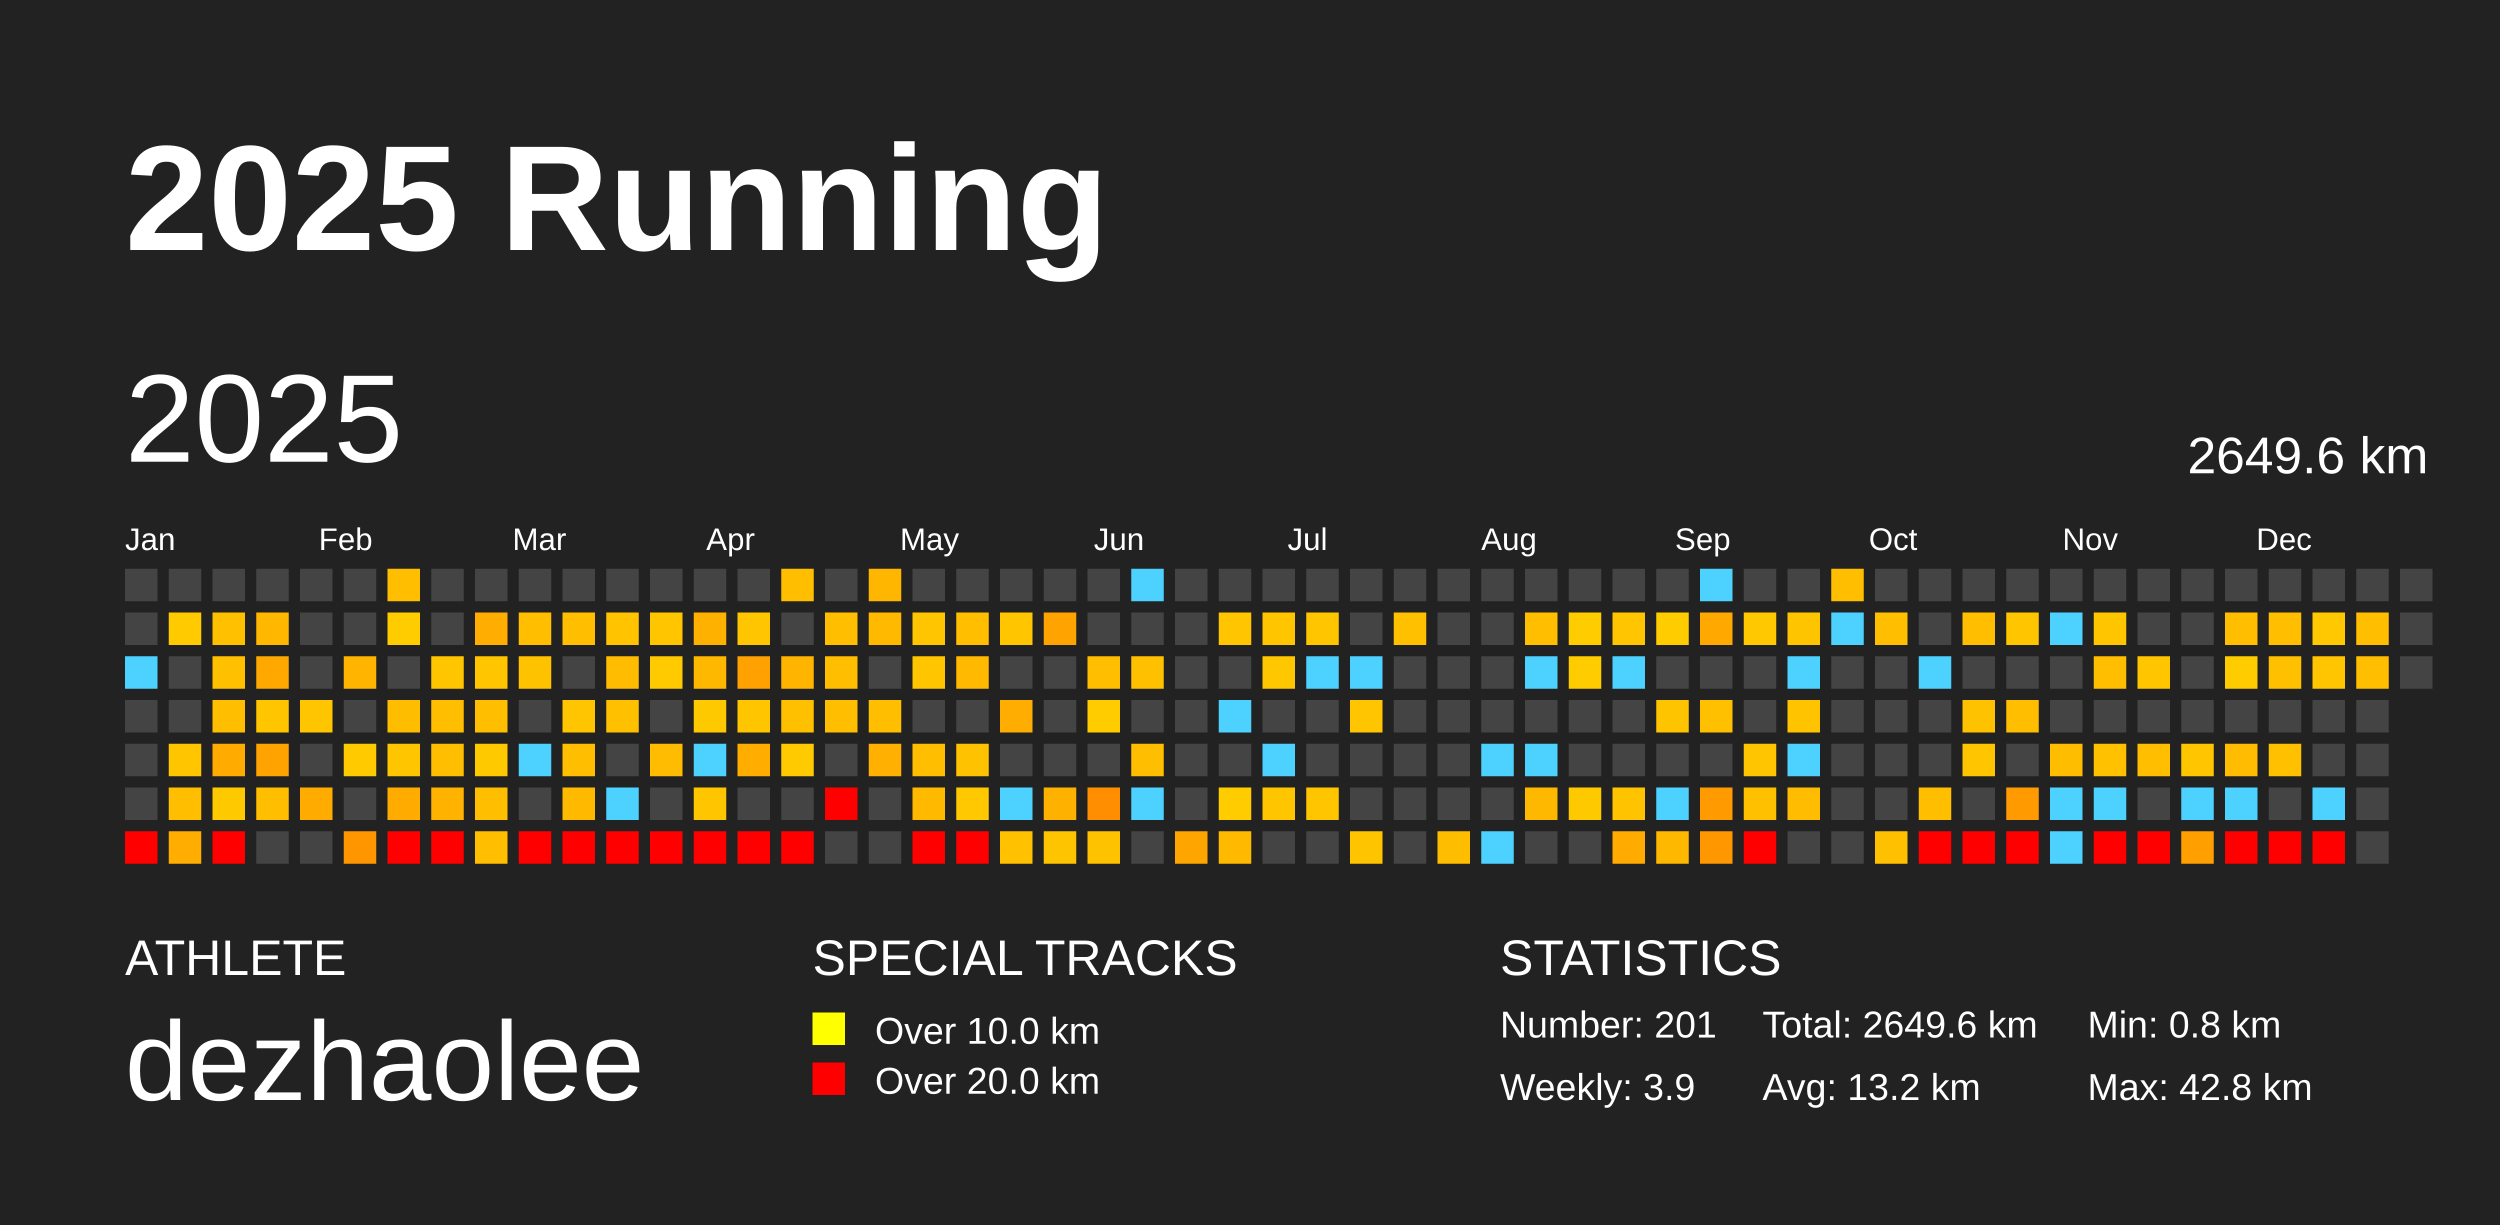
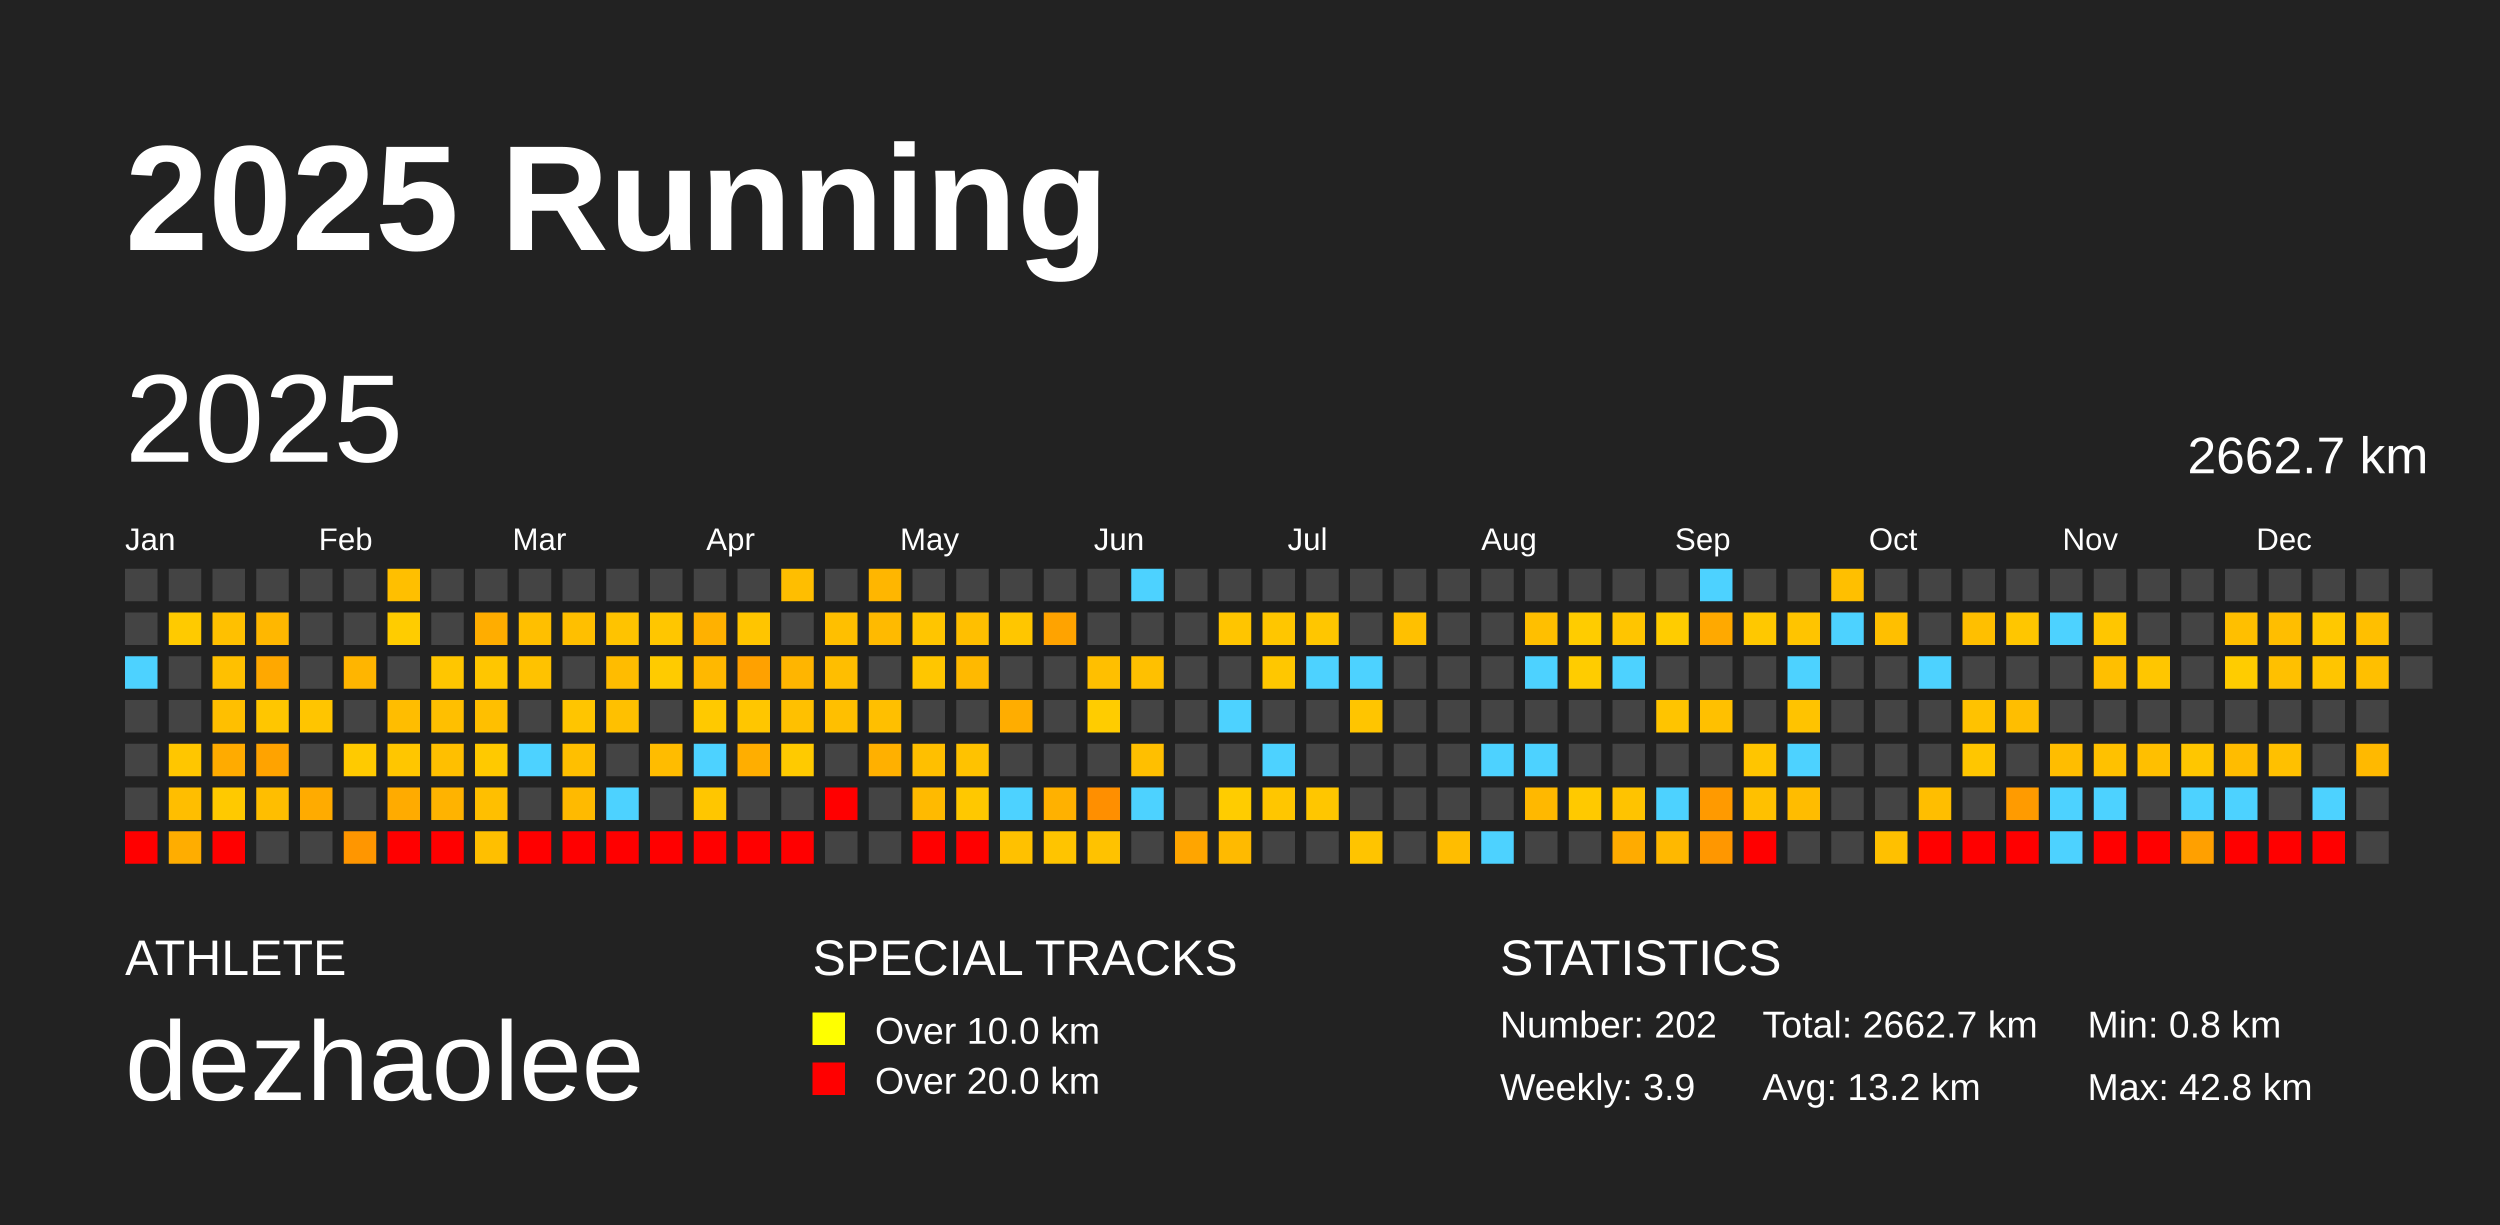
<svg xmlns="http://www.w3.org/2000/svg" baseProfile="full" height="98mm" version="1.1" viewBox="0,0,200,98" width="200mm">
  <defs />
  <rect fill="#222222" height="98" width="200" x="0" y="0" />
  <text fill="#FFFFFF" style="font-size:12px; font-family:Arial; font-weight:bold;" x="10" y="20">2025 Running</text>
  <text fill="#FFFFFF" style="font-size:4px; font-family:Arial" x="10" y="78">ATHLETE</text>
  <text fill="#FFFFFF" style="font-size:9px; font-family:Arial" x="10" y="88">dezhaolee</text>
  <text fill="#FFFFFF" style="font-size:4px; font-family:Arial" x="65" y="78">SPECIAL TRACKS</text>
  <rect fill="yellow" height="2.6" width="2.6" x="65" y="81" />
  <text fill="#FFFFFF" style="font-size:3px; font-family:Arial" x="70" y="83.5">Over 10.0 km</text>
  <rect fill="red" height="2.6" width="2.6" x="65" y="85" />
  <text fill="#FFFFFF" style="font-size:3px; font-family:Arial" x="70" y="87.5">Over 20.0 km</text>
  <text fill="#FFFFFF" style="font-size:4px; font-family:Arial" x="120" y="78">STATISTICS</text>
-   <text fill="#FFFFFF" style="font-size:3px; font-family:Arial" x="120" y="83">Number: 201</text>
+   <text fill="#FFFFFF" style="font-size:3px; font-family:Arial" x="120" y="83">Number: 202</text>
  <text fill="#FFFFFF" style="font-size:3px; font-family:Arial" x="120" y="88">Weekly: 3.9</text>
-   <text fill="#FFFFFF" style="font-size:3px; font-family:Arial" x="141" y="83">Total: 2649.6 km</text>
+   <text fill="#FFFFFF" style="font-size:3px; font-family:Arial" x="141" y="83">Total: 2662.7 km</text>
  <text fill="#FFFFFF" style="font-size:3px; font-family:Arial" x="141" y="88">Avg: 13.2 km</text>
  <text fill="#FFFFFF" style="font-size:3px; font-family:Arial" x="167" y="83">Min: 0.8 km</text>
  <text fill="#FFFFFF" style="font-size:3px; font-family:Arial" x="167" y="88">Max: 42.8 km</text>
  <text dominant-baseline="hanging" fill="#FFFFFF" style="font-size:10.0px; font-family:Arial;" x="10" y="30">2025</text>
-   <text dominant-baseline="hanging" fill="#FFFFFF" style="font-size:4.125px; font-family:Arial;" x="175" y="35">2649.6 km</text>
+   <text dominant-baseline="hanging" fill="#FFFFFF" style="font-size:4.125px; font-family:Arial;" x="175" y="35">2662.7 km</text>
  <text fill="#FFFFFF" style="font-size:2.5px; font-family:Arial" x="10.0" y="44">Jan</text>
  <text fill="#FFFFFF" style="font-size:2.5px; font-family:Arial" x="25.5" y="44">Feb</text>
  <text fill="#FFFFFF" style="font-size:2.5px; font-family:Arial" x="41.0" y="44">Mar</text>
  <text fill="#FFFFFF" style="font-size:2.5px; font-family:Arial" x="56.5" y="44">Apr</text>
  <text fill="#FFFFFF" style="font-size:2.5px; font-family:Arial" x="72.0" y="44">May</text>
  <text fill="#FFFFFF" style="font-size:2.5px; font-family:Arial" x="87.5" y="44">Jun</text>
  <text fill="#FFFFFF" style="font-size:2.5px; font-family:Arial" x="103.0" y="44">Jul</text>
  <text fill="#FFFFFF" style="font-size:2.5px; font-family:Arial" x="118.5" y="44">Aug</text>
  <text fill="#FFFFFF" style="font-size:2.5px; font-family:Arial" x="134.0" y="44">Sep</text>
  <text fill="#FFFFFF" style="font-size:2.5px; font-family:Arial" x="149.5" y="44">Oct</text>
  <text fill="#FFFFFF" style="font-size:2.5px; font-family:Arial" x="165.0" y="44">Nov</text>
  <text fill="#FFFFFF" style="font-size:2.5px; font-family:Arial" x="180.5" y="44">Dec</text>
  <rect fill="#444444" height="2.6" width="2.6" x="10.0" y="45.5" />
  <rect fill="#444444" height="2.6" width="2.6" x="10.0" y="49.0" />
  <rect fill="#4dd2ff" height="2.6" width="2.6" x="10.0" y="52.5" />
  <rect fill="#444444" height="2.6" width="2.6" x="10.0" y="56.0" />
  <rect fill="#444444" height="2.6" width="2.6" x="10.0" y="59.5" />
  <rect fill="#444444" height="2.6" width="2.6" x="10.0" y="63.0" />
  <rect fill="red" height="2.6" width="2.6" x="10.0" y="66.5" />
  <rect fill="#444444" height="2.6" width="2.6" x="13.5" y="45.5" />
  <rect fill="#ffca00" height="2.6" width="2.6" x="13.5" y="49.0" />
  <rect fill="#444444" height="2.6" width="2.6" x="13.5" y="52.5" />
  <rect fill="#444444" height="2.6" width="2.6" x="13.5" y="56.0" />
  <rect fill="#ffc600" height="2.6" width="2.6" x="13.5" y="59.5" />
  <rect fill="#ffbe00" height="2.6" width="2.6" x="13.5" y="63.0" />
  <rect fill="#ffad00" height="2.6" width="2.6" x="13.5" y="66.5" />
  <rect fill="#444444" height="2.6" width="2.6" x="17.0" y="45.5" />
  <rect fill="#ffc000" height="2.6" width="2.6" x="17.0" y="49.0" />
  <rect fill="#ffc000" height="2.6" width="2.6" x="17.0" y="52.5" />
  <rect fill="#ffbf00" height="2.6" width="2.6" x="17.0" y="56.0" />
  <rect fill="#ffab00" height="2.6" width="2.6" x="17.0" y="59.5" />
  <rect fill="#ffc900" height="2.6" width="2.6" x="17.0" y="63.0" />
  <rect fill="red" height="2.6" width="2.6" x="17.0" y="66.5" />
  <rect fill="#444444" height="2.6" width="2.6" x="20.5" y="45.5" />
  <rect fill="#ffb700" height="2.6" width="2.6" x="20.5" y="49.0" />
  <rect fill="#ffa800" height="2.6" width="2.6" x="20.5" y="52.5" />
  <rect fill="#ffc600" height="2.6" width="2.6" x="20.5" y="56.0" />
  <rect fill="#ffa300" height="2.6" width="2.6" x="20.5" y="59.5" />
  <rect fill="#ffbe00" height="2.6" width="2.6" x="20.5" y="63.0" />
  <rect fill="#444444" height="2.6" width="2.6" x="20.5" y="66.5" />
  <rect fill="#444444" height="2.6" width="2.6" x="24.0" y="45.5" />
  <rect fill="#444444" height="2.6" width="2.6" x="24.0" y="49.0" />
  <rect fill="#444444" height="2.6" width="2.6" x="24.0" y="52.5" />
  <rect fill="#ffc500" height="2.6" width="2.6" x="24.0" y="56.0" />
  <rect fill="#444444" height="2.6" width="2.6" x="24.0" y="59.5" />
  <rect fill="#ffab00" height="2.6" width="2.6" x="24.0" y="63.0" />
  <rect fill="#444444" height="2.6" width="2.6" x="24.0" y="66.5" />
  <rect fill="#444444" height="2.6" width="2.6" x="27.5" y="45.5" />
  <rect fill="#444444" height="2.6" width="2.6" x="27.5" y="49.0" />
  <rect fill="#ffb500" height="2.6" width="2.6" x="27.5" y="52.5" />
  <rect fill="#444444" height="2.6" width="2.6" x="27.5" y="56.0" />
  <rect fill="#ffca00" height="2.6" width="2.6" x="27.5" y="59.5" />
  <rect fill="#444444" height="2.6" width="2.6" x="27.5" y="63.0" />
  <rect fill="#ff9600" height="2.6" width="2.6" x="27.5" y="66.5" />
  <rect fill="#ffbf00" height="2.6" width="2.6" x="31.0" y="45.5" />
  <rect fill="#ffcc00" height="2.6" width="2.6" x="31.0" y="49.0" />
  <rect fill="#444444" height="2.6" width="2.6" x="31.0" y="52.5" />
  <rect fill="#ffbd00" height="2.6" width="2.6" x="31.0" y="56.0" />
  <rect fill="#ffc600" height="2.6" width="2.6" x="31.0" y="59.5" />
  <rect fill="#ffab00" height="2.6" width="2.6" x="31.0" y="63.0" />
  <rect fill="red" height="2.6" width="2.6" x="31.0" y="66.5" />
  <rect fill="#444444" height="2.6" width="2.6" x="34.5" y="45.5" />
  <rect fill="#444444" height="2.6" width="2.6" x="34.5" y="49.0" />
  <rect fill="#ffc600" height="2.6" width="2.6" x="34.5" y="52.5" />
  <rect fill="#ffbf00" height="2.6" width="2.6" x="34.5" y="56.0" />
  <rect fill="#ffbf00" height="2.6" width="2.6" x="34.5" y="59.5" />
  <rect fill="#ffb300" height="2.6" width="2.6" x="34.5" y="63.0" />
  <rect fill="red" height="2.6" width="2.6" x="34.5" y="66.5" />
  <rect fill="#444444" height="2.6" width="2.6" x="38.0" y="45.5" />
  <rect fill="#ffad00" height="2.6" width="2.6" x="38.0" y="49.0" />
  <rect fill="#ffc600" height="2.6" width="2.6" x="38.0" y="52.5" />
  <rect fill="#ffbf00" height="2.6" width="2.6" x="38.0" y="56.0" />
  <rect fill="#ffc900" height="2.6" width="2.6" x="38.0" y="59.5" />
  <rect fill="#ffbf00" height="2.6" width="2.6" x="38.0" y="63.0" />
  <rect fill="#ffbf00" height="2.6" width="2.6" x="38.0" y="66.5" />
  <rect fill="#444444" height="2.6" width="2.6" x="41.5" y="45.5" />
  <rect fill="#ffbf00" height="2.6" width="2.6" x="41.5" y="49.0" />
  <rect fill="#ffc200" height="2.6" width="2.6" x="41.5" y="52.5" />
  <rect fill="#444444" height="2.6" width="2.6" x="41.5" y="56.0" />
  <rect fill="#4dd2ff" height="2.6" width="2.6" x="41.5" y="59.5" />
  <rect fill="#444444" height="2.6" width="2.6" x="41.5" y="63.0" />
  <rect fill="red" height="2.6" width="2.6" x="41.5" y="66.5" />
  <rect fill="#444444" height="2.6" width="2.6" x="45.0" y="45.5" />
  <rect fill="#ffbf00" height="2.6" width="2.6" x="45.0" y="49.0" />
  <rect fill="#444444" height="2.6" width="2.6" x="45.0" y="52.5" />
  <rect fill="#ffc500" height="2.6" width="2.6" x="45.0" y="56.0" />
  <rect fill="#ffbf00" height="2.6" width="2.6" x="45.0" y="59.5" />
  <rect fill="#ffba00" height="2.6" width="2.6" x="45.0" y="63.0" />
  <rect fill="red" height="2.6" width="2.6" x="45.0" y="66.5" />
  <rect fill="#444444" height="2.6" width="2.6" x="48.5" y="45.5" />
  <rect fill="#ffc300" height="2.6" width="2.6" x="48.5" y="49.0" />
  <rect fill="#ffbc00" height="2.6" width="2.6" x="48.5" y="52.5" />
  <rect fill="#ffc000" height="2.6" width="2.6" x="48.5" y="56.0" />
  <rect fill="#444444" height="2.6" width="2.6" x="48.5" y="59.5" />
  <rect fill="#4dd2ff" height="2.6" width="2.6" x="48.5" y="63.0" />
  <rect fill="red" height="2.6" width="2.6" x="48.5" y="66.5" />
  <rect fill="#444444" height="2.6" width="2.6" x="52.0" y="45.5" />
  <rect fill="#ffc600" height="2.6" width="2.6" x="52.0" y="49.0" />
  <rect fill="#ffcb00" height="2.6" width="2.6" x="52.0" y="52.5" />
  <rect fill="#444444" height="2.6" width="2.6" x="52.0" y="56.0" />
  <rect fill="#ffbc00" height="2.6" width="2.6" x="52.0" y="59.5" />
  <rect fill="#444444" height="2.6" width="2.6" x="52.0" y="63.0" />
  <rect fill="red" height="2.6" width="2.6" x="52.0" y="66.5" />
  <rect fill="#444444" height="2.6" width="2.6" x="55.5" y="45.5" />
  <rect fill="#ffb100" height="2.6" width="2.6" x="55.5" y="49.0" />
  <rect fill="#ffb800" height="2.6" width="2.6" x="55.5" y="52.5" />
  <rect fill="#ffc900" height="2.6" width="2.6" x="55.5" y="56.0" />
  <rect fill="#4dd2ff" height="2.6" width="2.6" x="55.5" y="59.5" />
  <rect fill="#ffc600" height="2.6" width="2.6" x="55.5" y="63.0" />
  <rect fill="red" height="2.6" width="2.6" x="55.5" y="66.5" />
  <rect fill="#444444" height="2.6" width="2.6" x="59.0" y="45.5" />
  <rect fill="#ffc500" height="2.6" width="2.6" x="59.0" y="49.0" />
  <rect fill="#ffa100" height="2.6" width="2.6" x="59.0" y="52.5" />
  <rect fill="#ffc600" height="2.6" width="2.6" x="59.0" y="56.0" />
  <rect fill="#ffae00" height="2.6" width="2.6" x="59.0" y="59.5" />
  <rect fill="#444444" height="2.6" width="2.6" x="59.0" y="63.0" />
  <rect fill="red" height="2.6" width="2.6" x="59.0" y="66.5" />
  <rect fill="#ffbe00" height="2.6" width="2.6" x="62.5" y="45.5" />
  <rect fill="#444444" height="2.6" width="2.6" x="62.5" y="49.0" />
  <rect fill="#ffb500" height="2.6" width="2.6" x="62.5" y="52.5" />
  <rect fill="#ffc000" height="2.6" width="2.6" x="62.5" y="56.0" />
  <rect fill="#ffca00" height="2.6" width="2.6" x="62.5" y="59.5" />
  <rect fill="#444444" height="2.6" width="2.6" x="62.5" y="63.0" />
  <rect fill="red" height="2.6" width="2.6" x="62.5" y="66.5" />
  <rect fill="#444444" height="2.6" width="2.6" x="66.0" y="45.5" />
  <rect fill="#ffbf00" height="2.6" width="2.6" x="66.0" y="49.0" />
  <rect fill="#ffbe00" height="2.6" width="2.6" x="66.0" y="52.5" />
  <rect fill="#ffbf00" height="2.6" width="2.6" x="66.0" y="56.0" />
  <rect fill="#444444" height="2.6" width="2.6" x="66.0" y="59.5" />
  <rect fill="red" height="2.6" width="2.6" x="66.0" y="63.0" />
  <rect fill="#444444" height="2.6" width="2.6" x="66.0" y="66.5" />
  <rect fill="#ffb600" height="2.6" width="2.6" x="69.5" y="45.5" />
  <rect fill="#ffba00" height="2.6" width="2.6" x="69.5" y="49.0" />
  <rect fill="#444444" height="2.6" width="2.6" x="69.5" y="52.5" />
  <rect fill="#ffbf00" height="2.6" width="2.6" x="69.5" y="56.0" />
  <rect fill="#ffb000" height="2.6" width="2.6" x="69.5" y="59.5" />
  <rect fill="#444444" height="2.6" width="2.6" x="69.5" y="63.0" />
  <rect fill="#444444" height="2.6" width="2.6" x="69.5" y="66.5" />
  <rect fill="#444444" height="2.6" width="2.6" x="73.0" y="45.5" />
  <rect fill="#ffc500" height="2.6" width="2.6" x="73.0" y="49.0" />
  <rect fill="#ffc600" height="2.6" width="2.6" x="73.0" y="52.5" />
  <rect fill="#444444" height="2.6" width="2.6" x="73.0" y="56.0" />
  <rect fill="#ffbf00" height="2.6" width="2.6" x="73.0" y="59.5" />
  <rect fill="#ffba00" height="2.6" width="2.6" x="73.0" y="63.0" />
  <rect fill="red" height="2.6" width="2.6" x="73.0" y="66.5" />
  <rect fill="#444444" height="2.6" width="2.6" x="76.5" y="45.5" />
  <rect fill="#ffbf00" height="2.6" width="2.6" x="76.5" y="49.0" />
  <rect fill="#ffb900" height="2.6" width="2.6" x="76.5" y="52.5" />
  <rect fill="#444444" height="2.6" width="2.6" x="76.5" y="56.0" />
  <rect fill="#ffc200" height="2.6" width="2.6" x="76.5" y="59.5" />
  <rect fill="#ffc800" height="2.6" width="2.6" x="76.5" y="63.0" />
  <rect fill="red" height="2.6" width="2.6" x="76.5" y="66.5" />
  <rect fill="#444444" height="2.6" width="2.6" x="80.0" y="45.5" />
  <rect fill="#ffc600" height="2.6" width="2.6" x="80.0" y="49.0" />
  <rect fill="#444444" height="2.6" width="2.6" x="80.0" y="52.5" />
  <rect fill="#ffad00" height="2.6" width="2.6" x="80.0" y="56.0" />
  <rect fill="#444444" height="2.6" width="2.6" x="80.0" y="59.5" />
  <rect fill="#4dd2ff" height="2.6" width="2.6" x="80.0" y="63.0" />
  <rect fill="#ffc100" height="2.6" width="2.6" x="80.0" y="66.5" />
  <rect fill="#444444" height="2.6" width="2.6" x="83.5" y="45.5" />
  <rect fill="#ffa300" height="2.6" width="2.6" x="83.5" y="49.0" />
  <rect fill="#444444" height="2.6" width="2.6" x="83.5" y="52.5" />
  <rect fill="#444444" height="2.6" width="2.6" x="83.5" y="56.0" />
  <rect fill="#444444" height="2.6" width="2.6" x="83.5" y="59.5" />
  <rect fill="#ffb100" height="2.6" width="2.6" x="83.5" y="63.0" />
  <rect fill="#ffc400" height="2.6" width="2.6" x="83.5" y="66.5" />
  <rect fill="#444444" height="2.6" width="2.6" x="87.0" y="45.5" />
  <rect fill="#444444" height="2.6" width="2.6" x="87.0" y="49.0" />
  <rect fill="#ffbf00" height="2.6" width="2.6" x="87.0" y="52.5" />
  <rect fill="#ffcc00" height="2.6" width="2.6" x="87.0" y="56.0" />
  <rect fill="#444444" height="2.6" width="2.6" x="87.0" y="59.5" />
  <rect fill="#ff8f00" height="2.6" width="2.6" x="87.0" y="63.0" />
  <rect fill="#ffc200" height="2.6" width="2.6" x="87.0" y="66.5" />
  <rect fill="#4dd2ff" height="2.6" width="2.6" x="90.5" y="45.5" />
  <rect fill="#444444" height="2.6" width="2.6" x="90.5" y="49.0" />
  <rect fill="#ffc000" height="2.6" width="2.6" x="90.5" y="52.5" />
  <rect fill="#444444" height="2.6" width="2.6" x="90.5" y="56.0" />
  <rect fill="#ffbf00" height="2.6" width="2.6" x="90.5" y="59.5" />
  <rect fill="#4dd2ff" height="2.6" width="2.6" x="90.5" y="63.0" />
  <rect fill="#444444" height="2.6" width="2.6" x="90.5" y="66.5" />
  <rect fill="#444444" height="2.6" width="2.6" x="94.0" y="45.5" />
  <rect fill="#444444" height="2.6" width="2.6" x="94.0" y="49.0" />
  <rect fill="#444444" height="2.6" width="2.6" x="94.0" y="52.5" />
  <rect fill="#444444" height="2.6" width="2.6" x="94.0" y="56.0" />
  <rect fill="#444444" height="2.6" width="2.6" x="94.0" y="59.5" />
  <rect fill="#444444" height="2.6" width="2.6" x="94.0" y="63.0" />
  <rect fill="#ffa500" height="2.6" width="2.6" x="94.0" y="66.5" />
  <rect fill="#444444" height="2.6" width="2.6" x="97.5" y="45.5" />
  <rect fill="#ffc500" height="2.6" width="2.6" x="97.5" y="49.0" />
  <rect fill="#444444" height="2.6" width="2.6" x="97.5" y="52.5" />
  <rect fill="#4dd2ff" height="2.6" width="2.6" x="97.5" y="56.0" />
  <rect fill="#444444" height="2.6" width="2.6" x="97.5" y="59.5" />
  <rect fill="#ffcc00" height="2.6" width="2.6" x="97.5" y="63.0" />
  <rect fill="#ffba00" height="2.6" width="2.6" x="97.5" y="66.5" />
  <rect fill="#444444" height="2.6" width="2.6" x="101.0" y="45.5" />
  <rect fill="#ffc600" height="2.6" width="2.6" x="101.0" y="49.0" />
  <rect fill="#ffc700" height="2.6" width="2.6" x="101.0" y="52.5" />
  <rect fill="#444444" height="2.6" width="2.6" x="101.0" y="56.0" />
  <rect fill="#4dd2ff" height="2.6" width="2.6" x="101.0" y="59.5" />
  <rect fill="#ffc600" height="2.6" width="2.6" x="101.0" y="63.0" />
  <rect fill="#444444" height="2.6" width="2.6" x="101.0" y="66.5" />
  <rect fill="#444444" height="2.6" width="2.6" x="104.5" y="45.5" />
  <rect fill="#ffc600" height="2.6" width="2.6" x="104.5" y="49.0" />
  <rect fill="#4dd2ff" height="2.6" width="2.6" x="104.5" y="52.5" />
  <rect fill="#444444" height="2.6" width="2.6" x="104.5" y="56.0" />
  <rect fill="#444444" height="2.6" width="2.6" x="104.5" y="59.5" />
  <rect fill="#ffc600" height="2.6" width="2.6" x="104.5" y="63.0" />
  <rect fill="#444444" height="2.6" width="2.6" x="104.5" y="66.5" />
  <rect fill="#444444" height="2.6" width="2.6" x="108.0" y="45.5" />
  <rect fill="#444444" height="2.6" width="2.6" x="108.0" y="49.0" />
  <rect fill="#4dd2ff" height="2.6" width="2.6" x="108.0" y="52.5" />
  <rect fill="#ffc500" height="2.6" width="2.6" x="108.0" y="56.0" />
  <rect fill="#444444" height="2.6" width="2.6" x="108.0" y="59.5" />
  <rect fill="#444444" height="2.6" width="2.6" x="108.0" y="63.0" />
  <rect fill="#ffc400" height="2.6" width="2.6" x="108.0" y="66.5" />
  <rect fill="#444444" height="2.6" width="2.6" x="111.5" y="45.5" />
  <rect fill="#ffc000" height="2.6" width="2.6" x="111.5" y="49.0" />
  <rect fill="#444444" height="2.6" width="2.6" x="111.5" y="52.5" />
  <rect fill="#444444" height="2.6" width="2.6" x="111.5" y="56.0" />
  <rect fill="#444444" height="2.6" width="2.6" x="111.5" y="59.5" />
  <rect fill="#444444" height="2.6" width="2.6" x="111.5" y="63.0" />
  <rect fill="#444444" height="2.6" width="2.6" x="111.5" y="66.5" />
  <rect fill="#444444" height="2.6" width="2.6" x="115.0" y="45.5" />
  <rect fill="#444444" height="2.6" width="2.6" x="115.0" y="49.0" />
  <rect fill="#444444" height="2.6" width="2.6" x="115.0" y="52.5" />
  <rect fill="#444444" height="2.6" width="2.6" x="115.0" y="56.0" />
  <rect fill="#444444" height="2.6" width="2.6" x="115.0" y="59.5" />
  <rect fill="#444444" height="2.6" width="2.6" x="115.0" y="63.0" />
  <rect fill="#ffbd00" height="2.6" width="2.6" x="115.0" y="66.5" />
  <rect fill="#444444" height="2.6" width="2.6" x="118.5" y="45.5" />
  <rect fill="#444444" height="2.6" width="2.6" x="118.5" y="49.0" />
  <rect fill="#444444" height="2.6" width="2.6" x="118.5" y="52.5" />
  <rect fill="#444444" height="2.6" width="2.6" x="118.5" y="56.0" />
  <rect fill="#4dd2ff" height="2.6" width="2.6" x="118.5" y="59.5" />
  <rect fill="#444444" height="2.6" width="2.6" x="118.5" y="63.0" />
  <rect fill="#4dd2ff" height="2.6" width="2.6" x="118.5" y="66.5" />
  <rect fill="#444444" height="2.6" width="2.6" x="122.0" y="45.5" />
  <rect fill="#ffbf00" height="2.6" width="2.6" x="122.0" y="49.0" />
  <rect fill="#4dd2ff" height="2.6" width="2.6" x="122.0" y="52.5" />
  <rect fill="#444444" height="2.6" width="2.6" x="122.0" y="56.0" />
  <rect fill="#4dd2ff" height="2.6" width="2.6" x="122.0" y="59.5" />
  <rect fill="#ffb800" height="2.6" width="2.6" x="122.0" y="63.0" />
  <rect fill="#444444" height="2.6" width="2.6" x="122.0" y="66.5" />
  <rect fill="#444444" height="2.6" width="2.6" x="125.5" y="45.5" />
  <rect fill="#ffcc00" height="2.6" width="2.6" x="125.5" y="49.0" />
  <rect fill="#ffcc00" height="2.6" width="2.6" x="125.5" y="52.5" />
  <rect fill="#444444" height="2.6" width="2.6" x="125.5" y="56.0" />
  <rect fill="#444444" height="2.6" width="2.6" x="125.5" y="59.5" />
  <rect fill="#ffc900" height="2.6" width="2.6" x="125.5" y="63.0" />
  <rect fill="#444444" height="2.6" width="2.6" x="125.5" y="66.5" />
  <rect fill="#444444" height="2.6" width="2.6" x="129.0" y="45.5" />
  <rect fill="#ffc500" height="2.6" width="2.6" x="129.0" y="49.0" />
  <rect fill="#4dd2ff" height="2.6" width="2.6" x="129.0" y="52.5" />
  <rect fill="#444444" height="2.6" width="2.6" x="129.0" y="56.0" />
  <rect fill="#444444" height="2.6" width="2.6" x="129.0" y="59.5" />
  <rect fill="#ffc300" height="2.6" width="2.6" x="129.0" y="63.0" />
  <rect fill="#ffab00" height="2.6" width="2.6" x="129.0" y="66.5" />
  <rect fill="#444444" height="2.6" width="2.6" x="132.5" y="45.5" />
  <rect fill="#ffcc00" height="2.6" width="2.6" x="132.5" y="49.0" />
  <rect fill="#444444" height="2.6" width="2.6" x="132.5" y="52.5" />
  <rect fill="#ffc400" height="2.6" width="2.6" x="132.5" y="56.0" />
  <rect fill="#444444" height="2.6" width="2.6" x="132.5" y="59.5" />
  <rect fill="#4dd2ff" height="2.6" width="2.6" x="132.5" y="63.0" />
  <rect fill="#ffb800" height="2.6" width="2.6" x="132.5" y="66.5" />
  <rect fill="#4dd2ff" height="2.6" width="2.6" x="136.0" y="45.5" />
  <rect fill="#ffa900" height="2.6" width="2.6" x="136.0" y="49.0" />
  <rect fill="#444444" height="2.6" width="2.6" x="136.0" y="52.5" />
  <rect fill="#ffc000" height="2.6" width="2.6" x="136.0" y="56.0" />
  <rect fill="#444444" height="2.6" width="2.6" x="136.0" y="59.5" />
  <rect fill="#ff9a00" height="2.6" width="2.6" x="136.0" y="63.0" />
  <rect fill="#ff9700" height="2.6" width="2.6" x="136.0" y="66.5" />
  <rect fill="#444444" height="2.6" width="2.6" x="139.5" y="45.5" />
  <rect fill="#ffc800" height="2.6" width="2.6" x="139.5" y="49.0" />
  <rect fill="#444444" height="2.6" width="2.6" x="139.5" y="52.5" />
  <rect fill="#444444" height="2.6" width="2.6" x="139.5" y="56.0" />
  <rect fill="#ffc500" height="2.6" width="2.6" x="139.5" y="59.5" />
  <rect fill="#ffc000" height="2.6" width="2.6" x="139.5" y="63.0" />
  <rect fill="red" height="2.6" width="2.6" x="139.5" y="66.5" />
  <rect fill="#444444" height="2.6" width="2.6" x="143.0" y="45.5" />
  <rect fill="#ffc400" height="2.6" width="2.6" x="143.0" y="49.0" />
  <rect fill="#4dd2ff" height="2.6" width="2.6" x="143.0" y="52.5" />
  <rect fill="#ffc300" height="2.6" width="2.6" x="143.0" y="56.0" />
  <rect fill="#4dd2ff" height="2.6" width="2.6" x="143.0" y="59.5" />
  <rect fill="#ffbc00" height="2.6" width="2.6" x="143.0" y="63.0" />
  <rect fill="#444444" height="2.6" width="2.6" x="143.0" y="66.5" />
  <rect fill="#ffbf00" height="2.6" width="2.6" x="146.5" y="45.5" />
  <rect fill="#4dd2ff" height="2.6" width="2.6" x="146.5" y="49.0" />
  <rect fill="#444444" height="2.6" width="2.6" x="146.5" y="52.5" />
  <rect fill="#444444" height="2.6" width="2.6" x="146.5" y="56.0" />
  <rect fill="#444444" height="2.6" width="2.6" x="146.5" y="59.5" />
  <rect fill="#444444" height="2.6" width="2.6" x="146.5" y="63.0" />
  <rect fill="#444444" height="2.6" width="2.6" x="146.5" y="66.5" />
  <rect fill="#444444" height="2.6" width="2.6" x="150.0" y="45.5" />
  <rect fill="#ffbf00" height="2.6" width="2.6" x="150.0" y="49.0" />
  <rect fill="#444444" height="2.6" width="2.6" x="150.0" y="52.5" />
  <rect fill="#444444" height="2.6" width="2.6" x="150.0" y="56.0" />
  <rect fill="#444444" height="2.6" width="2.6" x="150.0" y="59.5" />
  <rect fill="#444444" height="2.6" width="2.6" x="150.0" y="63.0" />
  <rect fill="#ffc000" height="2.6" width="2.6" x="150.0" y="66.5" />
  <rect fill="#444444" height="2.6" width="2.6" x="153.5" y="45.5" />
  <rect fill="#444444" height="2.6" width="2.6" x="153.5" y="49.0" />
  <rect fill="#4dd2ff" height="2.6" width="2.6" x="153.5" y="52.5" />
  <rect fill="#444444" height="2.6" width="2.6" x="153.5" y="56.0" />
  <rect fill="#444444" height="2.6" width="2.6" x="153.5" y="59.5" />
  <rect fill="#ffbe00" height="2.6" width="2.6" x="153.5" y="63.0" />
  <rect fill="red" height="2.6" width="2.6" x="153.5" y="66.5" />
  <rect fill="#444444" height="2.6" width="2.6" x="157.0" y="45.5" />
  <rect fill="#ffbf00" height="2.6" width="2.6" x="157.0" y="49.0" />
  <rect fill="#444444" height="2.6" width="2.6" x="157.0" y="52.5" />
  <rect fill="#ffc200" height="2.6" width="2.6" x="157.0" y="56.0" />
  <rect fill="#ffc600" height="2.6" width="2.6" x="157.0" y="59.5" />
  <rect fill="#444444" height="2.6" width="2.6" x="157.0" y="63.0" />
  <rect fill="red" height="2.6" width="2.6" x="157.0" y="66.5" />
  <rect fill="#444444" height="2.6" width="2.6" x="160.5" y="45.5" />
  <rect fill="#ffc600" height="2.6" width="2.6" x="160.5" y="49.0" />
  <rect fill="#444444" height="2.6" width="2.6" x="160.5" y="52.5" />
  <rect fill="#ffbe00" height="2.6" width="2.6" x="160.5" y="56.0" />
  <rect fill="#444444" height="2.6" width="2.6" x="160.5" y="59.5" />
  <rect fill="#ff9b00" height="2.6" width="2.6" x="160.5" y="63.0" />
  <rect fill="red" height="2.6" width="2.6" x="160.5" y="66.5" />
  <rect fill="#444444" height="2.6" width="2.6" x="164.0" y="45.5" />
  <rect fill="#4dd2ff" height="2.6" width="2.6" x="164.0" y="49.0" />
  <rect fill="#444444" height="2.6" width="2.6" x="164.0" y="52.5" />
  <rect fill="#444444" height="2.6" width="2.6" x="164.0" y="56.0" />
  <rect fill="#ffbd00" height="2.6" width="2.6" x="164.0" y="59.5" />
  <rect fill="#4dd2ff" height="2.6" width="2.6" x="164.0" y="63.0" />
  <rect fill="#4dd2ff" height="2.6" width="2.6" x="164.0" y="66.5" />
  <rect fill="#444444" height="2.6" width="2.6" x="167.5" y="45.5" />
  <rect fill="#ffc600" height="2.6" width="2.6" x="167.5" y="49.0" />
  <rect fill="#ffbf00" height="2.6" width="2.6" x="167.5" y="52.5" />
  <rect fill="#444444" height="2.6" width="2.6" x="167.5" y="56.0" />
  <rect fill="#ffc100" height="2.6" width="2.6" x="167.5" y="59.5" />
  <rect fill="#4dd2ff" height="2.6" width="2.6" x="167.5" y="63.0" />
  <rect fill="red" height="2.6" width="2.6" x="167.5" y="66.5" />
  <rect fill="#444444" height="2.6" width="2.6" x="171.0" y="45.5" />
  <rect fill="#444444" height="2.6" width="2.6" x="171.0" y="49.0" />
  <rect fill="#ffc600" height="2.6" width="2.6" x="171.0" y="52.5" />
  <rect fill="#444444" height="2.6" width="2.6" x="171.0" y="56.0" />
  <rect fill="#ffbf00" height="2.6" width="2.6" x="171.0" y="59.5" />
  <rect fill="#444444" height="2.6" width="2.6" x="171.0" y="63.0" />
  <rect fill="red" height="2.6" width="2.6" x="171.0" y="66.5" />
  <rect fill="#444444" height="2.6" width="2.6" x="174.5" y="45.5" />
  <rect fill="#444444" height="2.6" width="2.6" x="174.5" y="49.0" />
  <rect fill="#444444" height="2.6" width="2.6" x="174.5" y="52.5" />
  <rect fill="#444444" height="2.6" width="2.6" x="174.5" y="56.0" />
  <rect fill="#ffc600" height="2.6" width="2.6" x="174.5" y="59.5" />
  <rect fill="#4dd2ff" height="2.6" width="2.6" x="174.5" y="63.0" />
  <rect fill="#ffa000" height="2.6" width="2.6" x="174.5" y="66.5" />
  <rect fill="#444444" height="2.6" width="2.6" x="178.0" y="45.5" />
  <rect fill="#ffbf00" height="2.6" width="2.6" x="178.0" y="49.0" />
  <rect fill="#ffcc00" height="2.6" width="2.6" x="178.0" y="52.5" />
  <rect fill="#444444" height="2.6" width="2.6" x="178.0" y="56.0" />
  <rect fill="#ffbc00" height="2.6" width="2.6" x="178.0" y="59.5" />
  <rect fill="#4dd2ff" height="2.6" width="2.6" x="178.0" y="63.0" />
  <rect fill="red" height="2.6" width="2.6" x="178.0" y="66.5" />
  <rect fill="#444444" height="2.6" width="2.6" x="181.5" y="45.5" />
  <rect fill="#ffbe00" height="2.6" width="2.6" x="181.5" y="49.0" />
  <rect fill="#ffc000" height="2.6" width="2.6" x="181.5" y="52.5" />
  <rect fill="#444444" height="2.6" width="2.6" x="181.5" y="56.0" />
  <rect fill="#ffc000" height="2.6" width="2.6" x="181.5" y="59.5" />
  <rect fill="#444444" height="2.6" width="2.6" x="181.5" y="63.0" />
  <rect fill="red" height="2.6" width="2.6" x="181.5" y="66.5" />
  <rect fill="#444444" height="2.6" width="2.6" x="185.0" y="45.5" />
  <rect fill="#ffc800" height="2.6" width="2.6" x="185.0" y="49.0" />
  <rect fill="#ffc500" height="2.6" width="2.6" x="185.0" y="52.5" />
  <rect fill="#444444" height="2.6" width="2.6" x="185.0" y="56.0" />
  <rect fill="#444444" height="2.6" width="2.6" x="185.0" y="59.5" />
  <rect fill="#4dd2ff" height="2.6" width="2.6" x="185.0" y="63.0" />
  <rect fill="red" height="2.6" width="2.6" x="185.0" y="66.5" />
  <rect fill="#444444" height="2.6" width="2.6" x="188.5" y="45.5" />
  <rect fill="#ffbf00" height="2.6" width="2.6" x="188.5" y="49.0" />
  <rect fill="#ffbf00" height="2.6" width="2.6" x="188.5" y="52.5" />
  <rect fill="#444444" height="2.6" width="2.6" x="188.5" y="56.0" />
-   <rect fill="#444444" height="2.6" width="2.6" x="188.5" y="59.5" />
+   <rect fill="#ffb900" height="2.6" width="2.6" x="188.5" y="59.5" />
  <rect fill="#444444" height="2.6" width="2.6" x="188.5" y="63.0" />
  <rect fill="#444444" height="2.6" width="2.6" x="188.5" y="66.5" />
  <rect fill="#444444" height="2.6" width="2.6" x="192.0" y="45.5" />
  <rect fill="#444444" height="2.6" width="2.6" x="192.0" y="49.0" />
  <rect fill="#444444" height="2.6" width="2.6" x="192.0" y="52.5" />
</svg>
